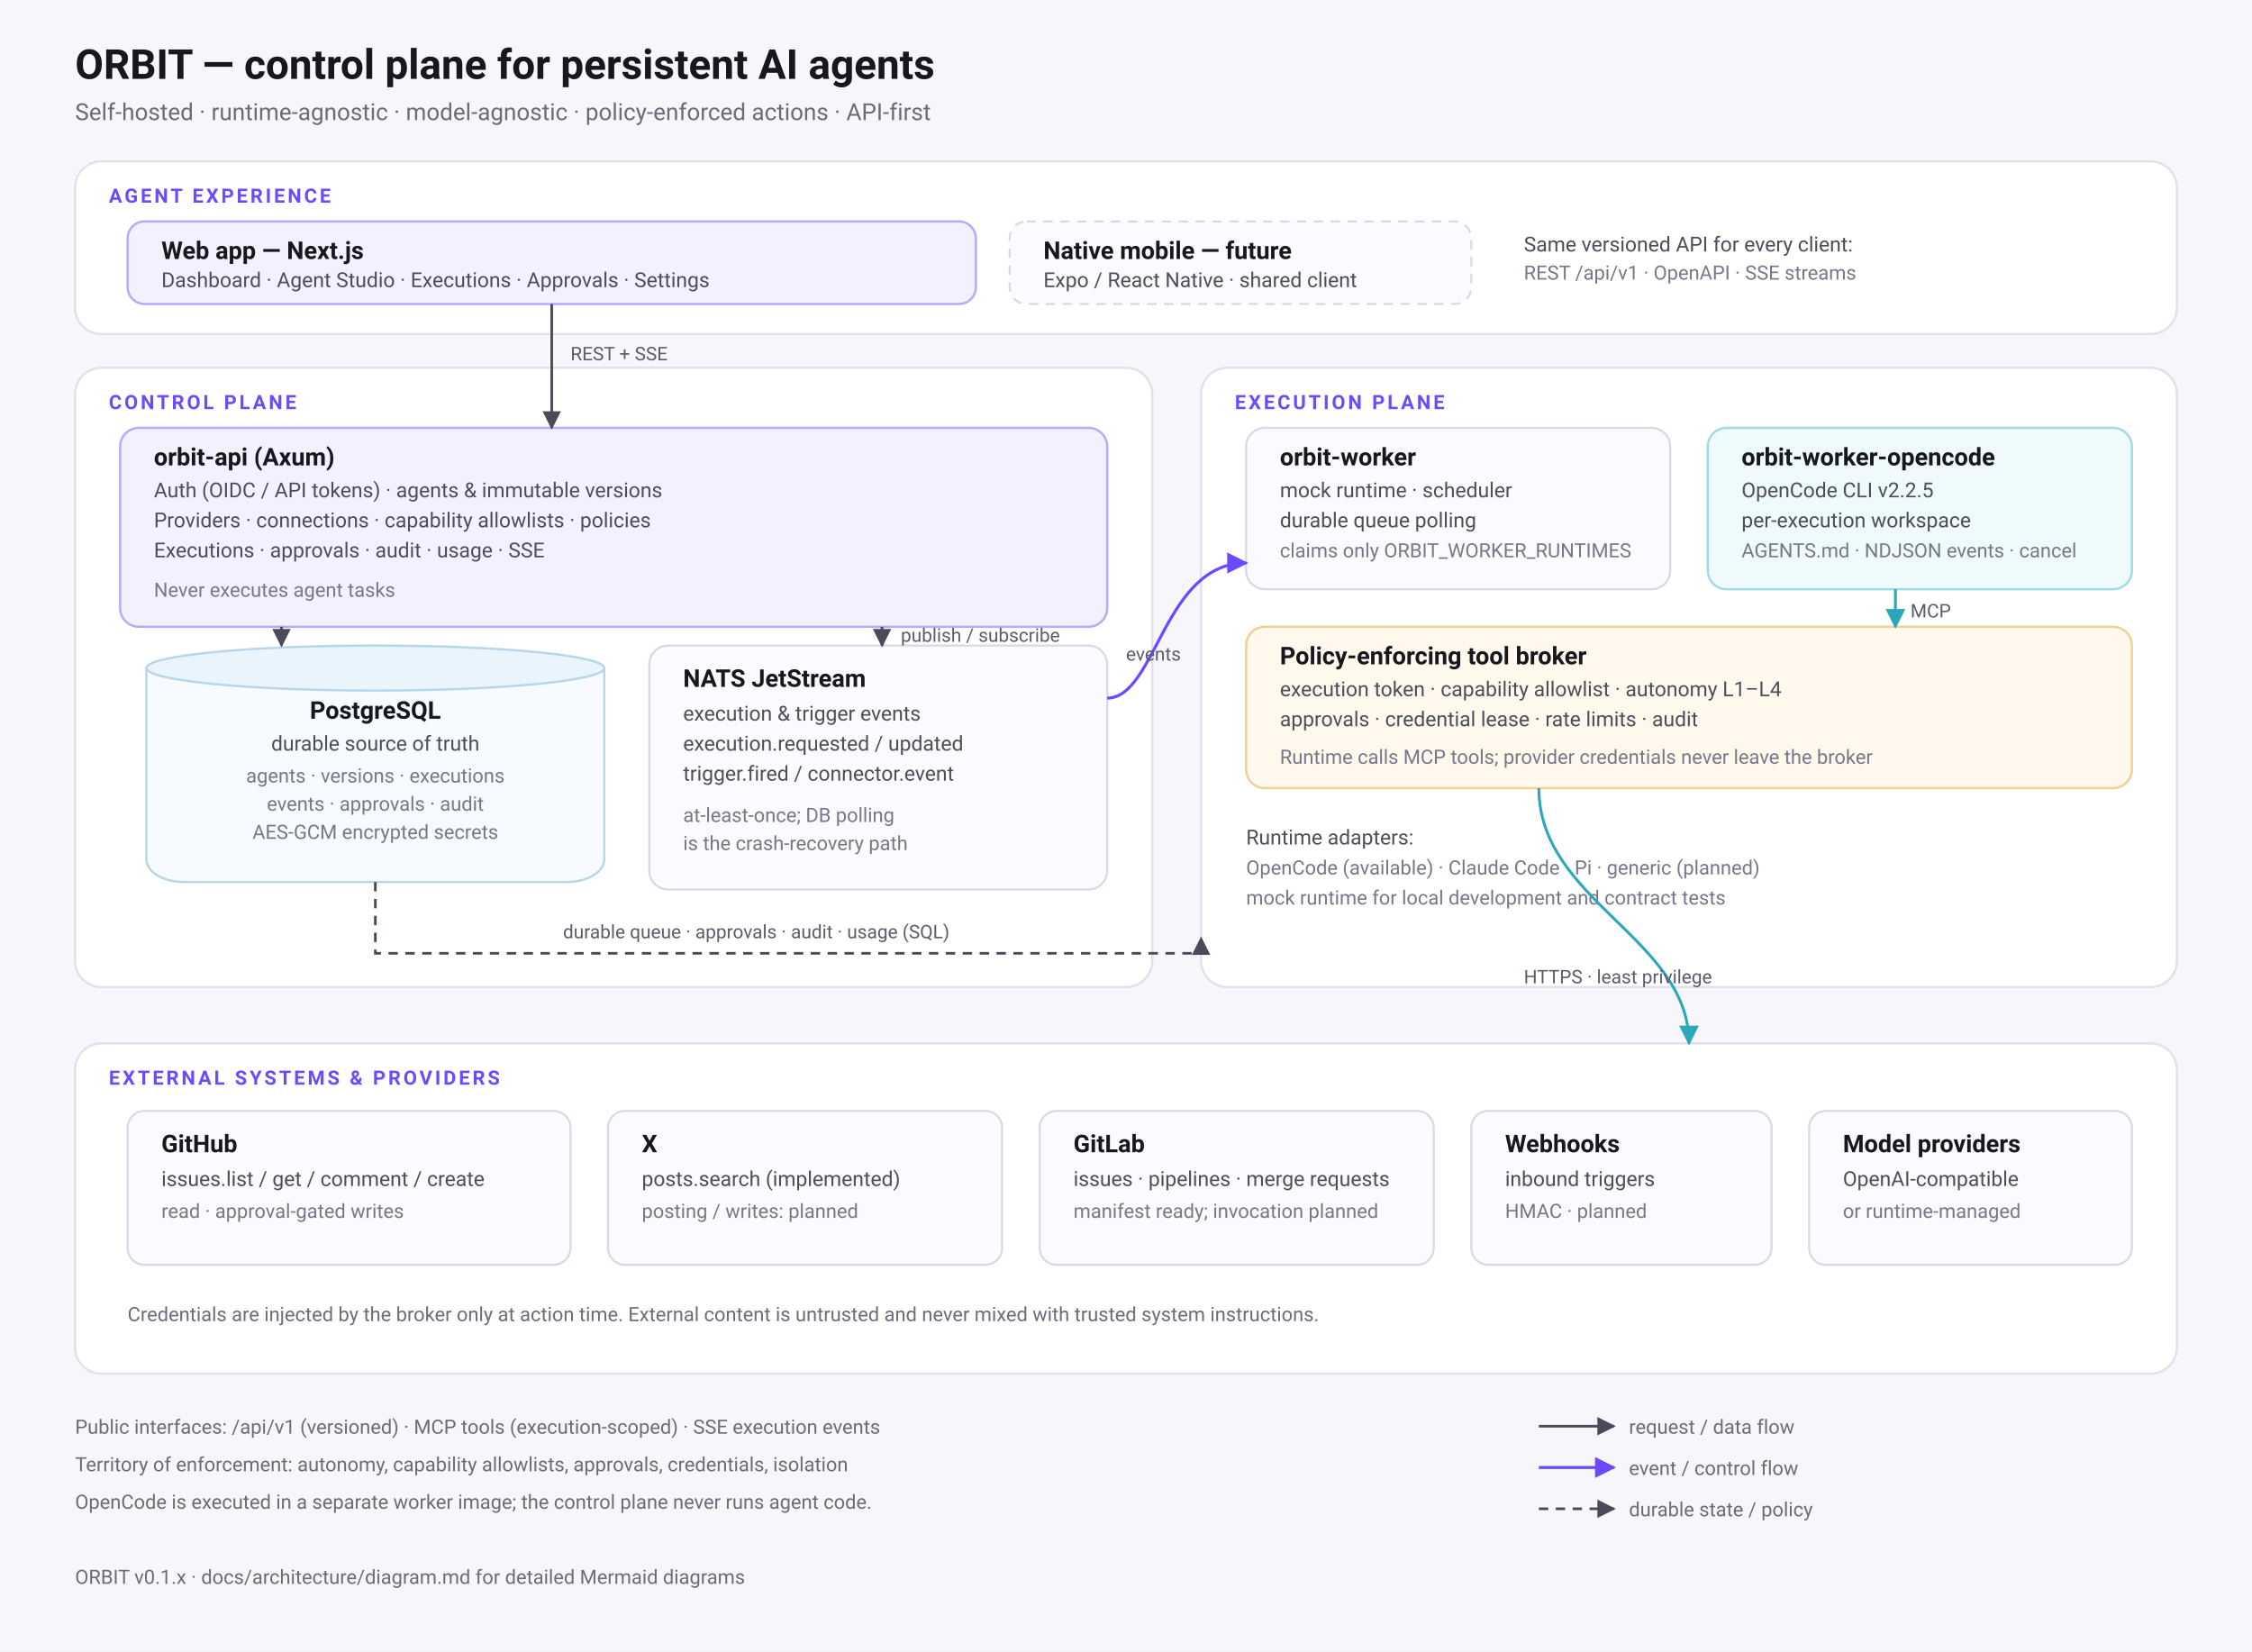
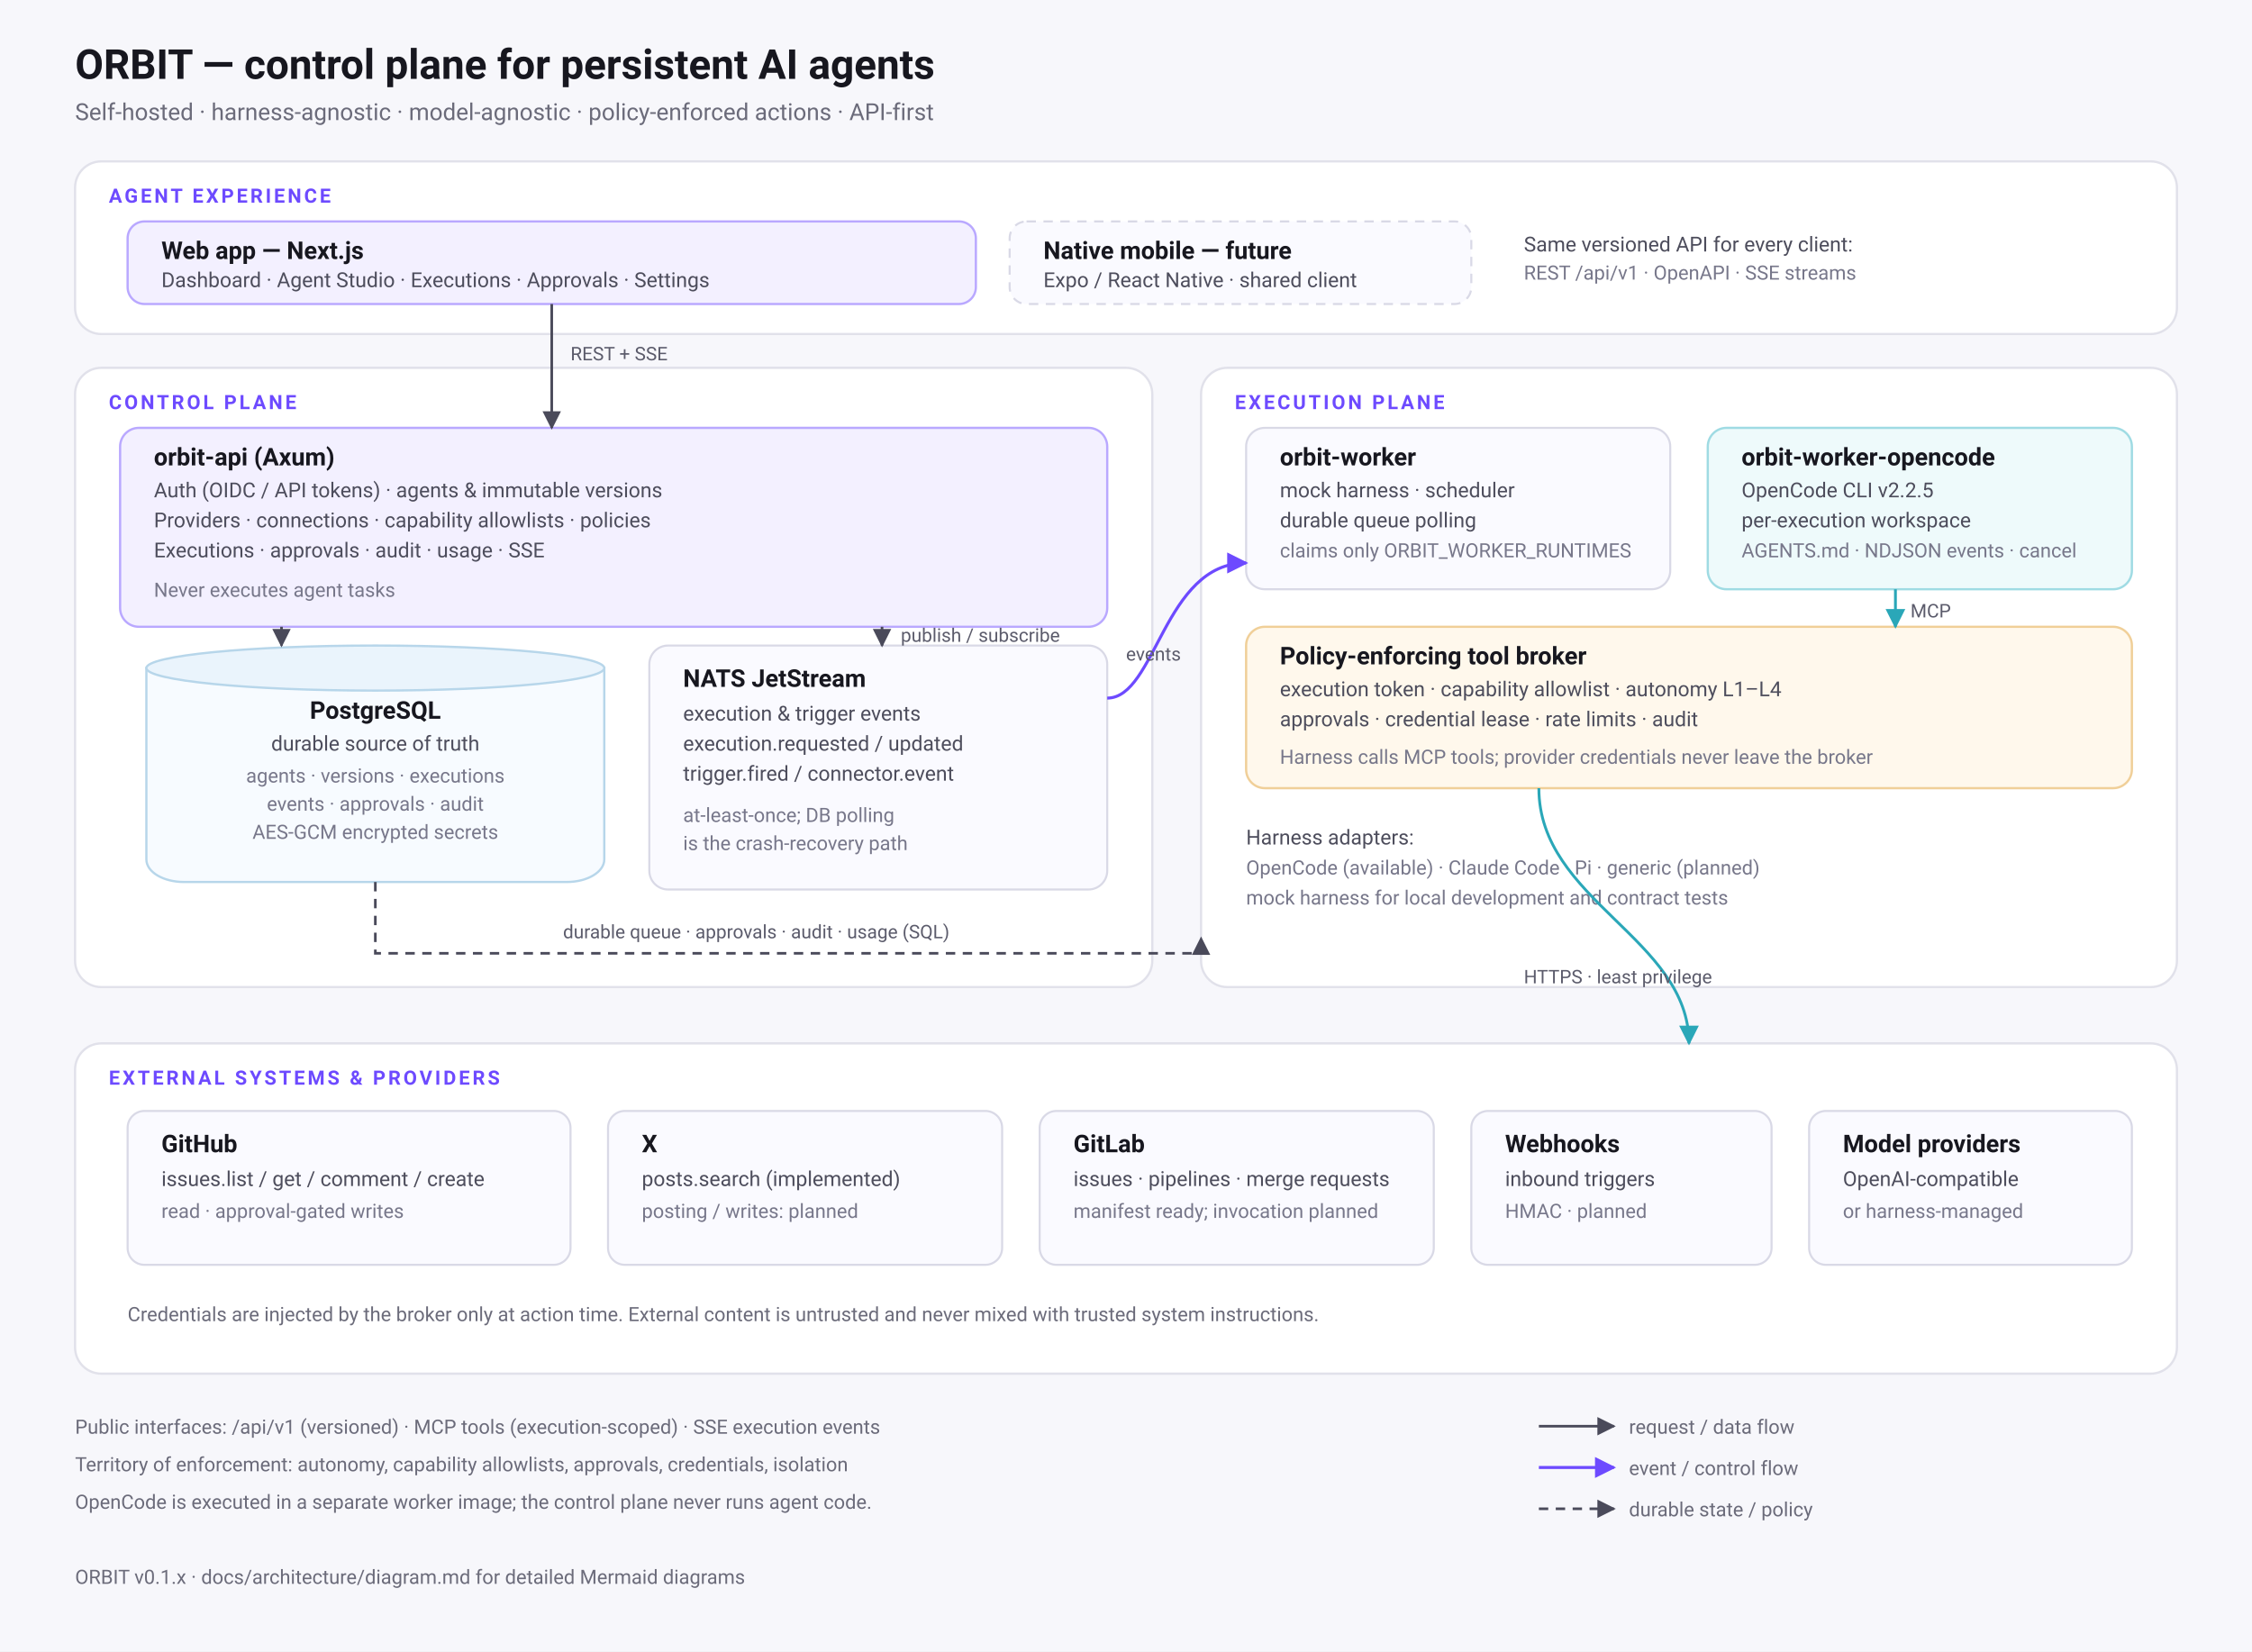
<svg xmlns="http://www.w3.org/2000/svg" width="1200" height="880" viewBox="0 0 1200 880" font-family="-apple-system, BlinkMacSystemFont, 'Segoe UI', Roboto, Helvetica, Arial, sans-serif">
  <defs>
    <marker id="arrow" viewBox="0 0 10 10" refX="9" refY="5" markerWidth="7" markerHeight="7" orient="auto-start-reverse">
      <path d="M 0 0 L 10 5 L 0 10 z" fill="#4a4a5a" />
    </marker>
    <marker id="arrow-accent" viewBox="0 0 10 10" refX="9" refY="5" markerWidth="7" markerHeight="7" orient="auto-start-reverse">
      <path d="M 0 0 L 10 5 L 0 10 z" fill="#6d4aff" />
    </marker>
    <marker id="arrow-teal" viewBox="0 0 10 10" refX="9" refY="5" markerWidth="7" markerHeight="7" orient="auto-start-reverse">
      <path d="M 0 0 L 10 5 L 0 10 z" fill="#2aa7b8" />
    </marker>
    <style>
      .title { font-size: 22px; font-weight: 700; fill: #17171f; }
      .subtitle { font-size: 12.5px; fill: #6b6b7a; }
      .layer-label { font-size: 10.5px; font-weight: 700; letter-spacing: 1.4px; fill: #6d4aff; }
      .box-title { font-size: 13px; font-weight: 650; fill: #17171f; }
      .box-line { font-size: 11px; fill: #4d4d5c; }
      .box-muted { font-size: 10.5px; fill: #77778a; }
      .note { font-size: 10.5px; fill: #6b6b7a; }
      .arrow-label { font-size: 10px; fill: #5b5b6b; }
      .layer { fill: #ffffff; stroke: #e1e1ea; stroke-width: 1.2; }
      .card { fill: #fafaff; stroke: #d9d9e6; stroke-width: 1.1; }
      .card-accent { fill: #f3f0ff; stroke: #b9a8ff; stroke-width: 1.2; }
      .card-teal { fill: #eefafb; stroke: #9fdbe3; stroke-width: 1.2; }
      .card-warm { fill: #fff8ec; stroke: #f0cf98; stroke-width: 1.2; }
      .dashed { stroke-dasharray: 5 4; }
      .arrow { stroke: #4a4a5a; stroke-width: 1.4; fill: none; }
      .arrow-accent { stroke: #6d4aff; stroke-width: 1.6; fill: none; }
      .arrow-teal { stroke: #2aa7b8; stroke-width: 1.5; fill: none; }
    </style>
  </defs>
  <rect width="1200" height="880" fill="#f7f7fb" />
  <text x="40" y="42" class="title">ORBIT — control plane for persistent AI agents</text>
-   <text x="40" y="64" class="subtitle">Self-hosted · runtime-agnostic · model-agnostic · policy-enforced actions · API-first</text>
+   <text x="40" y="64" class="subtitle">Self-hosted · harness-agnostic · model-agnostic · policy-enforced actions · API-first</text>
  <rect x="40" y="86" width="1120" height="92" rx="14" class="layer" />
  <text x="58" y="108" class="layer-label">AGENT EXPERIENCE</text>
  <rect x="68" y="118" width="452" height="44" rx="9" class="card-accent" />
  <text x="86" y="138" class="box-title">Web app — Next.js</text>
  <text x="86" y="153" class="box-line">Dashboard · Agent Studio · Executions · Approvals · Settings</text>
  <rect x="538" y="118" width="246" height="44" rx="9" class="card dashed" />
  <text x="556" y="138" class="box-title">Native mobile — future</text>
  <text x="556" y="153" class="box-line">Expo / React Native · shared client</text>
  <text x="812" y="134" class="box-line">Same versioned API for every client:</text>
  <text x="812" y="149" class="box-muted">REST /api/v1 · OpenAPI · SSE streams</text>
  <rect x="40" y="196" width="574" height="330" rx="14" class="layer" />
  <text x="58" y="218" class="layer-label">CONTROL PLANE</text>
  <rect x="64" y="228" width="526" height="106" rx="10" class="card-accent" />
  <text x="82" y="248" class="box-title">orbit-api (Axum)</text>
  <text x="82" y="265" class="box-line">Auth (OIDC / API tokens) · agents &amp; immutable versions</text>
  <text x="82" y="281" class="box-line">Providers · connections · capability allowlists · policies</text>
  <text x="82" y="297" class="box-line">Executions · approvals · audit · usage · SSE</text>
  <text x="82" y="318" class="box-muted">Never executes agent tasks</text>
  <g>
    <path d="M 78 356 h 244 v 102 a 20 12 0 0 1 -20 12 h -204 a 20 12 0 0 1 -20 -12 z" fill="#f7fbff" stroke="#b7d6ea" stroke-width="1.2" />
    <ellipse cx="200" cy="356" rx="122" ry="12" fill="#eaf4fc" stroke="#b7d6ea" stroke-width="1.2" />
    <text x="200" y="383" text-anchor="middle" class="box-title">PostgreSQL</text>
    <text x="200" y="400" text-anchor="middle" class="box-line">durable source of truth</text>
    <text x="200" y="417" text-anchor="middle" class="box-muted">agents · versions · executions</text>
    <text x="200" y="432" text-anchor="middle" class="box-muted">events · approvals · audit</text>
    <text x="200" y="447" text-anchor="middle" class="box-muted">AES-GCM encrypted secrets</text>
  </g>
  <rect x="346" y="344" width="244" height="130" rx="10" class="card" />
  <text x="364" y="366" class="box-title">NATS JetStream</text>
  <text x="364" y="384" class="box-line">execution &amp; trigger events</text>
  <text x="364" y="400" class="box-line">execution.requested / updated</text>
  <text x="364" y="416" class="box-line">trigger.fired / connector.event</text>
  <text x="364" y="438" class="box-muted">at-least-once; DB polling</text>
  <text x="364" y="453" class="box-muted">is the crash-recovery path</text>
  <rect x="640" y="196" width="520" height="330" rx="14" class="layer" />
  <text x="658" y="218" class="layer-label">EXECUTION PLANE</text>
  <rect x="664" y="228" width="226" height="86" rx="10" class="card" />
  <text x="682" y="248" class="box-title">orbit-worker</text>
-   <text x="682" y="265" class="box-line">mock runtime · scheduler</text>
+   <text x="682" y="265" class="box-line">mock harness · scheduler</text>
  <text x="682" y="281" class="box-line">durable queue polling</text>
  <text x="682" y="297" class="box-muted">claims only ORBIT_WORKER_RUNTIMES</text>
  <rect x="910" y="228" width="226" height="86" rx="10" class="card-teal" />
  <text x="928" y="248" class="box-title">orbit-worker-opencode</text>
  <text x="928" y="265" class="box-line">OpenCode CLI v2.2.5</text>
  <text x="928" y="281" class="box-line">per-execution workspace</text>
  <text x="928" y="297" class="box-muted">AGENTS.md · NDJSON events · cancel</text>
  <rect x="664" y="334" width="472" height="86" rx="10" class="card-warm" />
  <text x="682" y="354" class="box-title">Policy-enforcing tool broker</text>
  <text x="682" y="371" class="box-line">execution token · capability allowlist · autonomy L1–L4</text>
  <text x="682" y="387" class="box-line">approvals · credential lease · rate limits · audit</text>
-   <text x="682" y="407" class="box-muted">Runtime calls MCP tools; provider credentials never leave the broker</text>
-   <text x="664" y="450" class="box-line">Runtime adapters:</text>
+   <text x="682" y="407" class="box-muted">Harness calls MCP tools; provider credentials never leave the broker</text>
+   <text x="664" y="450" class="box-line">Harness adapters:</text>
  <text x="664" y="466" class="box-muted">OpenCode (available) · Claude Code · Pi · generic (planned)</text>
-   <text x="664" y="482" class="box-muted">mock runtime for local development and contract tests</text>
+   <text x="664" y="482" class="box-muted">mock harness for local development and contract tests</text>
  <rect x="40" y="556" width="1120" height="176" rx="14" class="layer" />
  <text x="58" y="578" class="layer-label">EXTERNAL SYSTEMS &amp; PROVIDERS</text>
  <rect x="68" y="592" width="236" height="82" rx="9" class="card" />
  <text x="86" y="614" class="box-title">GitHub</text>
  <text x="86" y="632" class="box-line">issues.list / get / comment / create</text>
  <text x="86" y="649" class="box-muted">read · approval-gated writes</text>
  <rect x="324" y="592" width="210" height="82" rx="9" class="card" />
  <text x="342" y="614" class="box-title">X</text>
  <text x="342" y="632" class="box-line">posts.search (implemented)</text>
  <text x="342" y="649" class="box-muted">posting / writes: planned</text>
  <rect x="554" y="592" width="210" height="82" rx="9" class="card" />
  <text x="572" y="614" class="box-title">GitLab</text>
  <text x="572" y="632" class="box-line">issues · pipelines · merge requests</text>
  <text x="572" y="649" class="box-muted">manifest ready; invocation planned</text>
  <rect x="784" y="592" width="160" height="82" rx="9" class="card" />
  <text x="802" y="614" class="box-title">Webhooks</text>
  <text x="802" y="632" class="box-line">inbound triggers</text>
  <text x="802" y="649" class="box-muted">HMAC · planned</text>
  <rect x="964" y="592" width="172" height="82" rx="9" class="card" />
  <text x="982" y="614" class="box-title">Model providers</text>
  <text x="982" y="632" class="box-line">OpenAI-compatible</text>
-   <text x="982" y="649" class="box-muted">or runtime-managed</text>
+   <text x="982" y="649" class="box-muted">or harness-managed</text>
  <text x="68" y="704" class="note">Credentials are injected by the broker only at action time. External content is untrusted and never mixed with trusted system instructions.</text>
  <line x1="294" y1="162" x2="294" y2="228" class="arrow" marker-end="url(#arrow)" />
  <text x="304" y="192" class="arrow-label">REST + SSE</text>
  <line x1="150" y1="334" x2="150" y2="344" class="arrow" marker-end="url(#arrow)" />
  <line x1="470" y1="334" x2="470" y2="344" class="arrow" marker-end="url(#arrow)" />
  <text x="480" y="342" class="arrow-label">publish / subscribe</text>
  <path d="M 590 372 C 616 372 620 300 664 300" class="arrow-accent" marker-end="url(#arrow-accent)" />
  <text x="600" y="352" class="arrow-label">events</text>
  <path d="M 200 470 L 200 508 L 640 508 L 640 500" class="arrow dashed" marker-end="url(#arrow)" />
  <text x="300" y="500" class="arrow-label">durable queue · approvals · audit · usage (SQL)</text>
  <line x1="1010" y1="314" x2="1010" y2="334" class="arrow-teal" marker-end="url(#arrow-teal)" />
  <text x="1018" y="329" class="arrow-label">MCP</text>
  <path d="M 820 420 C 820 480 900 500 900 556" class="arrow-teal" marker-end="url(#arrow-teal)" />
  <text x="812" y="524" class="arrow-label">HTTPS · least privilege</text>
  <line x1="820" y1="760" x2="860" y2="760" class="arrow" marker-end="url(#arrow)" />
  <text x="868" y="764" class="note">request / data flow</text>
  <line x1="820" y1="782" x2="860" y2="782" class="arrow-accent" marker-end="url(#arrow-accent)" />
  <text x="868" y="786" class="note">event / control flow</text>
  <line x1="820" y1="804" x2="860" y2="804" class="arrow dashed" marker-end="url(#arrow)" />
  <text x="868" y="808" class="note">durable state / policy</text>
  <text x="40" y="764" class="note">Public interfaces: /api/v1 (versioned) · MCP tools (execution-scoped) · SSE execution events</text>
  <text x="40" y="784" class="note">Territory of enforcement: autonomy, capability allowlists, approvals, credentials, isolation</text>
  <text x="40" y="804" class="note">OpenCode is executed in a separate worker image; the control plane never runs agent code.</text>
  <text x="40" y="844" class="note">ORBIT v0.1.x · docs/architecture/diagram.md for detailed Mermaid diagrams</text>
</svg>
